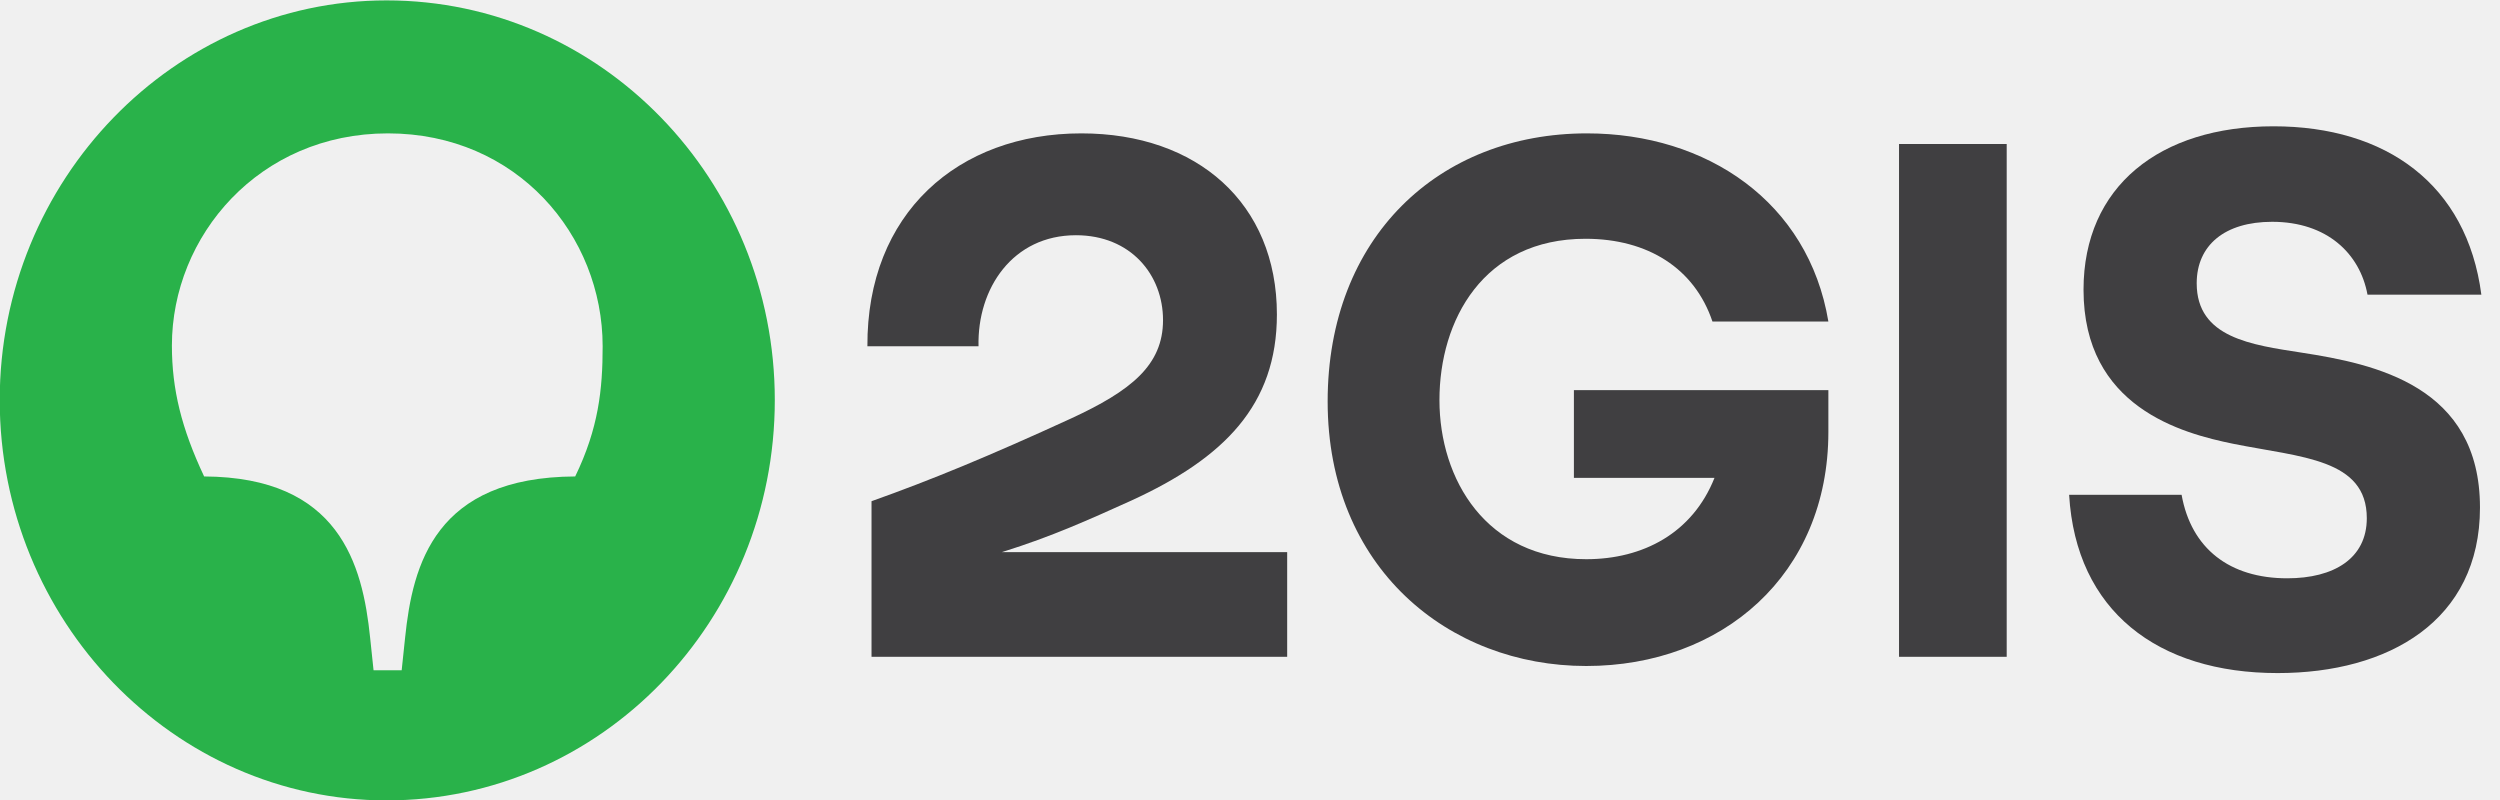
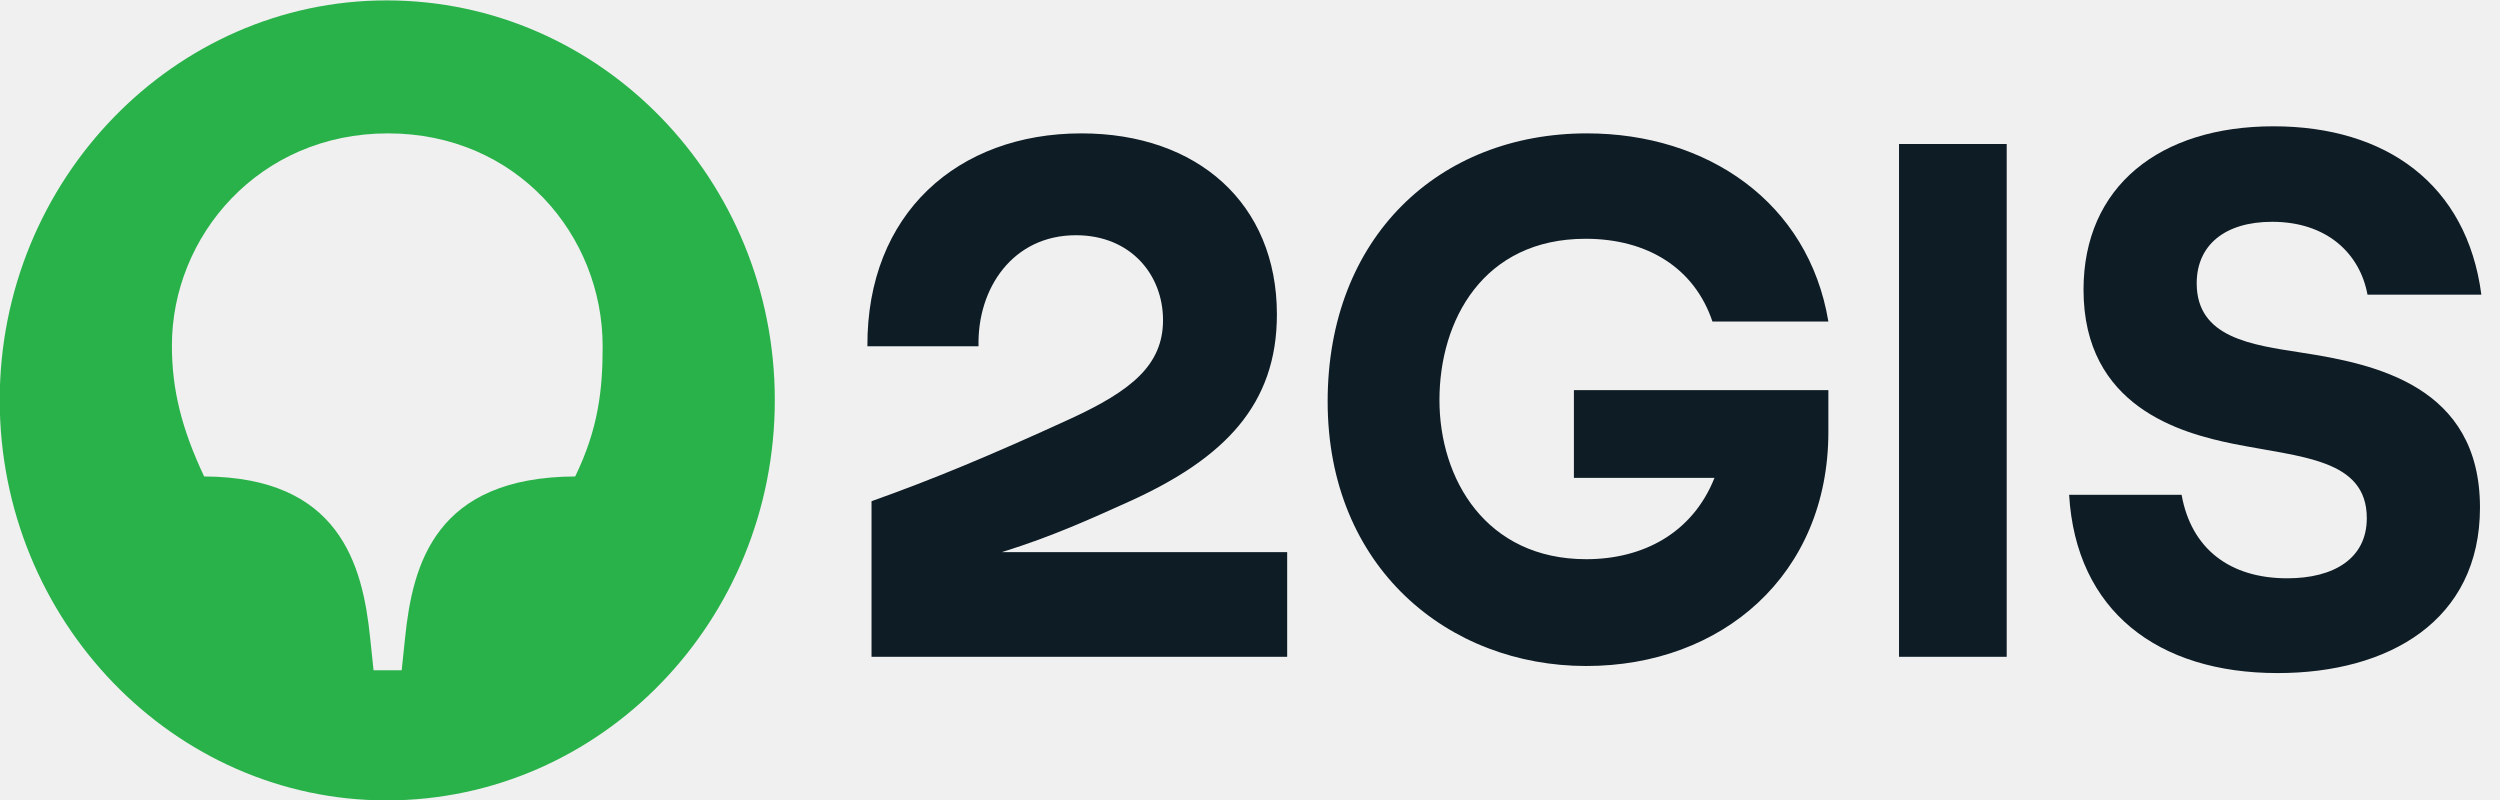
<svg xmlns="http://www.w3.org/2000/svg" width="100" height="32" viewBox="0 0 100 32" fill="none">
-   <path d="M94.7 11.786H99.254C98.678 7.372 95.441 5.052 90.941 5.052C86.386 5.052 83.341 7.457 83.341 11.588C83.341 16.285 87.264 17.332 89.35 17.756C92.038 18.294 94.672 18.35 94.672 20.727C94.672 22.34 93.355 23.132 91.49 23.132C89.185 23.132 87.649 21.944 87.264 19.793H82.765C83.039 24.433 86.304 26.923 91.106 26.923C95.55 26.923 99.199 24.829 99.199 20.302C99.199 15.436 95.001 14.559 92.066 14.106C90.063 13.795 87.868 13.512 87.868 11.333C87.868 9.806 88.993 8.872 90.886 8.872C93.081 8.872 94.398 10.145 94.7 11.786Z" fill="#403F41" />
-   <path d="M80.268 5.76H75.961V26.272H80.268V5.76Z" fill="#403F41" />
-   <path d="M62.956 19.114H68.58C67.702 21.321 65.727 22.368 63.449 22.368C59.444 22.368 57.578 19.171 57.578 16.002C57.578 12.805 59.334 9.551 63.422 9.551C65.919 9.551 67.784 10.739 68.498 12.861L73.135 12.861C72.339 8.08 68.278 5.335 63.477 5.335C57.551 5.335 53.106 9.494 53.106 16.058C53.106 22.707 57.935 26.64 63.449 26.64C68.882 26.64 73.135 22.99 73.135 17.275V15.606H62.956V19.114Z" fill="#403F41" />
-   <path d="M43.256 5.335C38.318 5.335 34.669 8.532 34.696 13.851H39.141C39.086 11.531 40.513 9.409 43.037 9.409C45.232 9.409 46.521 10.994 46.521 12.805C46.521 14.615 45.232 15.634 42.845 16.738C39.58 18.237 37.248 19.199 34.861 20.048V26.272H51.487V22.085H40.073C40.073 22.085 40.111 22.073 40.13 22.067C42.071 21.46 43.53 20.801 45.259 20.02C48.963 18.322 51.076 16.2 51.076 12.578C51.076 8.136 47.893 5.335 43.256 5.335Z" fill="#403F41" />
-   <path d="M23.008 19.058C17.411 19.086 16.506 22.566 16.204 25.508L16.067 26.81H14.942L14.805 25.508C14.503 22.566 13.57 19.086 8.165 19.058C7.26 17.133 6.876 15.577 6.876 13.823C6.876 9.438 10.36 5.335 15.518 5.335C20.676 5.335 24.106 9.409 24.106 13.852C24.106 15.577 23.941 17.133 23.008 19.058ZM15.463 0.016C6.958 0.016 -0.011 7.202 -0.011 16.002C-0.011 24.829 6.958 32.016 15.463 32.016C24.051 32.016 30.992 24.829 30.992 16.002C30.992 7.202 24.051 0.016 15.463 0.016Z" fill="#29B24A" />
+   <g clip-path="url(#clip0_318_179)">
+     <path d="M94.7 11.786H99.254C98.678 7.372 95.441 5.052 90.941 5.052C86.386 5.052 83.341 7.457 83.341 11.588C83.341 16.285 87.264 17.332 89.35 17.756C92.038 18.294 94.672 18.35 94.672 20.727C94.672 22.34 93.355 23.132 91.49 23.132C89.185 23.132 87.649 21.944 87.264 19.793H82.765C83.039 24.433 86.304 26.923 91.106 26.923C95.55 26.923 99.199 24.829 99.199 20.302C99.199 15.436 95.001 14.559 92.066 14.106C90.063 13.795 87.868 13.512 87.868 11.333C87.868 9.806 88.993 8.872 90.886 8.872C93.081 8.872 94.398 10.145 94.7 11.786Z" fill="#0E1C25" />
+     <path d="M80.268 5.76H75.961V26.272H80.268V5.76Z" fill="#0E1C25" />
+     <path d="M62.956 19.114H68.58C67.702 21.321 65.727 22.368 63.449 22.368C59.444 22.368 57.578 19.171 57.578 16.002C57.578 12.805 59.334 9.551 63.422 9.551C65.919 9.551 67.784 10.739 68.498 12.861L73.135 12.861C72.339 8.08 68.278 5.335 63.477 5.335C57.551 5.335 53.106 9.494 53.106 16.058C53.106 22.707 57.935 26.64 63.449 26.64C68.882 26.64 73.135 22.99 73.135 17.275V15.606H62.956V19.114Z" fill="#0E1C25" />
+     <path d="M43.256 5.335C38.318 5.335 34.669 8.532 34.696 13.851H39.141C39.086 11.531 40.513 9.409 43.037 9.409C45.232 9.409 46.521 10.994 46.521 12.805C46.521 14.615 45.232 15.634 42.845 16.738C39.58 18.237 37.248 19.199 34.861 20.048V26.272H51.487V22.085H40.073C40.073 22.085 40.111 22.073 40.13 22.067C42.071 21.46 43.53 20.801 45.259 20.02C48.963 18.322 51.076 16.2 51.076 12.578C51.076 8.136 47.893 5.335 43.256 5.335Z" fill="#0E1C25" />
+     <path d="M23.008 19.058C17.411 19.086 16.506 22.566 16.204 25.508L16.067 26.81H14.942L14.805 25.508C14.503 22.566 13.57 19.086 8.165 19.058C7.26 17.133 6.876 15.577 6.876 13.823C6.876 9.438 10.36 5.335 15.518 5.335C20.676 5.335 24.106 9.409 24.106 13.852C24.106 15.577 23.941 17.133 23.008 19.058ZM15.463 0.016C6.958 0.016 -0.011 7.202 -0.011 16.002C-0.011 24.829 6.958 32.016 15.463 32.016C24.051 32.016 30.992 24.829 30.992 16.002C30.992 7.202 24.051 0.016 15.463 0.016Z" fill="#29B24A" />
+   </g>
+   <defs>
+     <clipPath id="clip0_318_179">
+       <rect width="99.265" height="32" fill="white" />
+     </clipPath>
+   </defs>
</svg>
